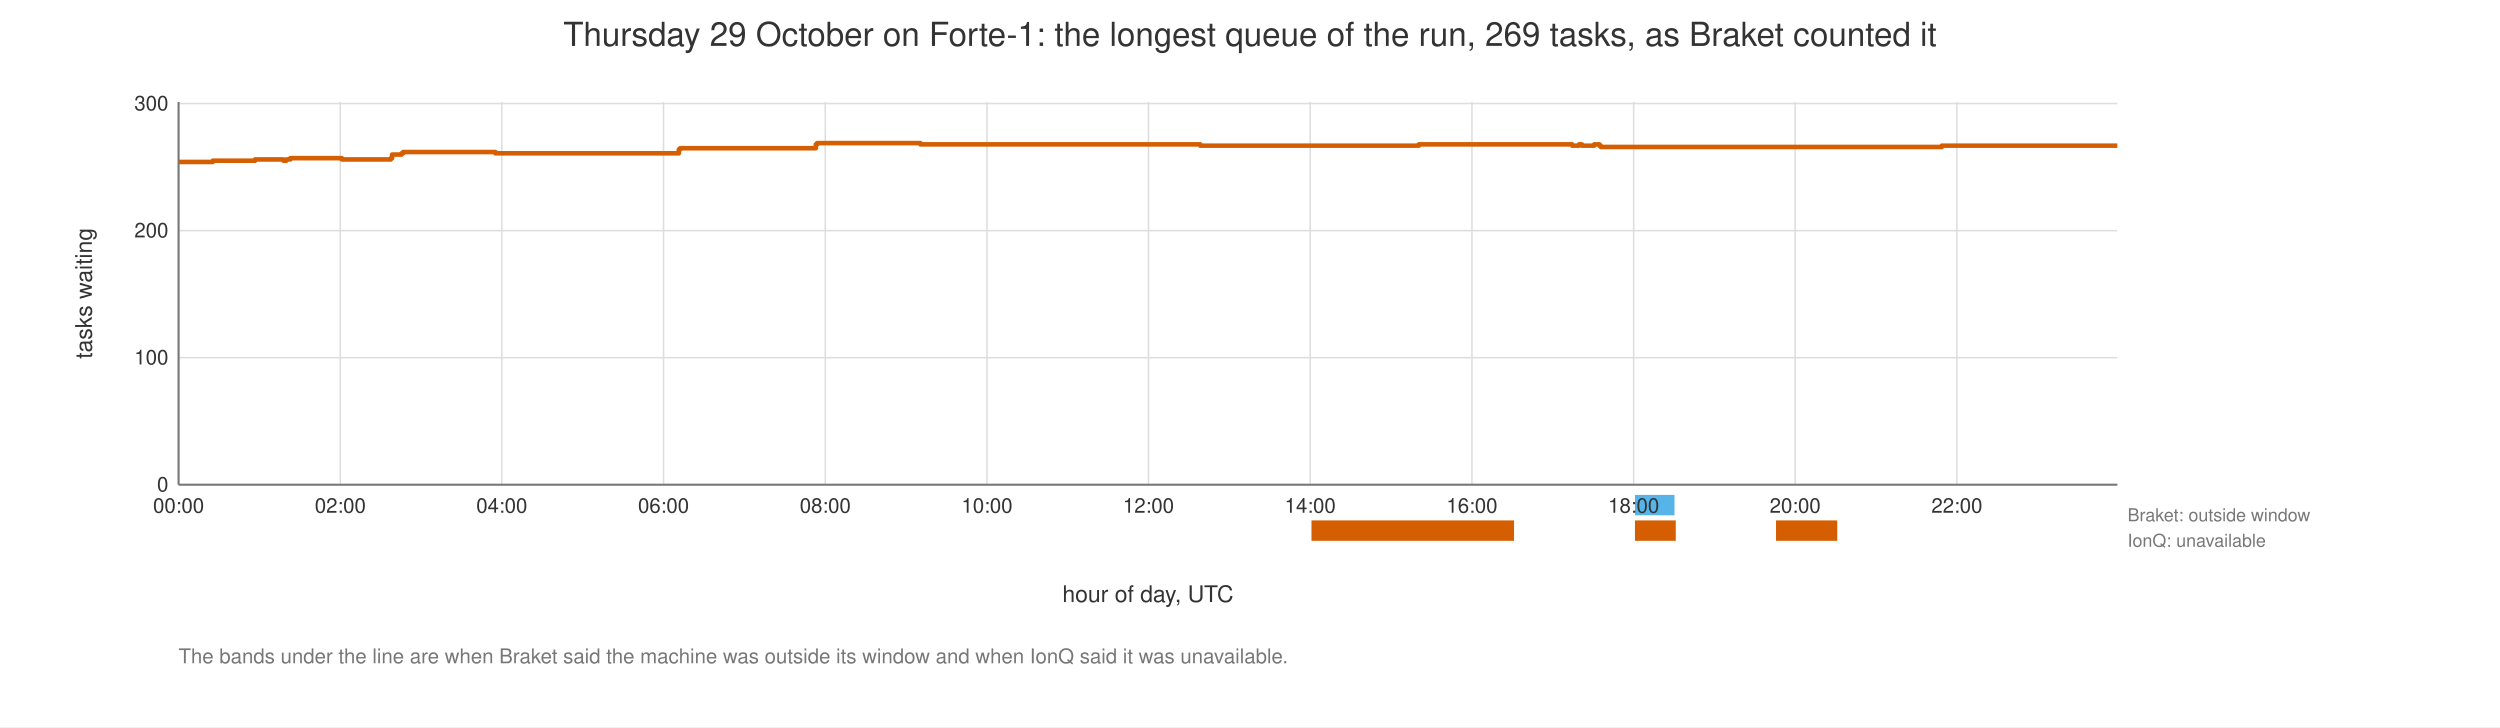
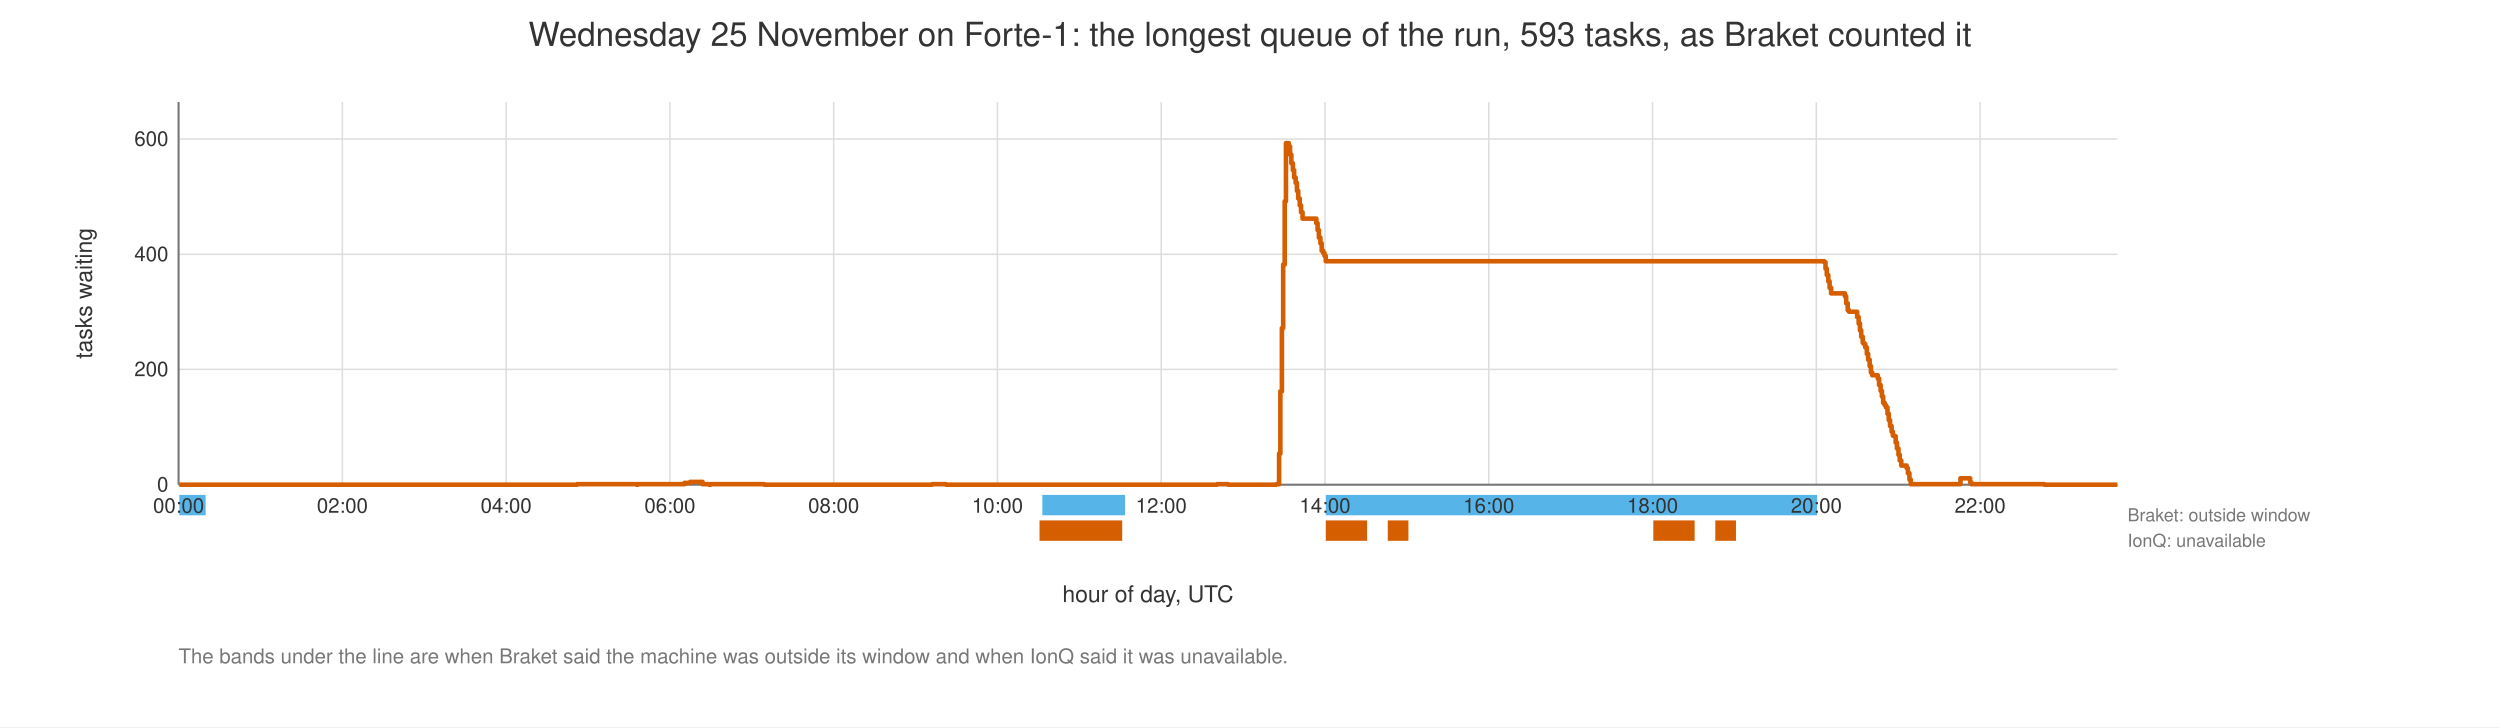
<svg xmlns="http://www.w3.org/2000/svg" width="980" height="285" viewBox="0 0 980 285">
  <rect width="100%" height="100%" fill="white" />
-   <text x="490.0" y="18.0" font-family="Helvetica,Arial,sans-serif" font-size="13" text-anchor="middle" fill="#333333" font-weight="normal" dominant-baseline="auto">Thursday 29 October on Forte-1: the longest queue of the run, 269 tasks, as Braket counted it</text>
-   <rect x="640.9" y="194.0" width="15.5" height="8.0" fill="#56B4E9" stroke="none" fill-opacity="1.0" rx="0" />
-   <rect x="514.1" y="204.0" width="79.4" height="8.0" fill="#D55E00" stroke="none" fill-opacity="1.0" rx="0" />
-   <rect x="640.9" y="204.0" width="16.0" height="8.0" fill="#D55E00" stroke="none" fill-opacity="1.0" rx="0" />
-   <rect x="696.2" y="204.0" width="24.0" height="8.0" fill="#D55E00" stroke="none" fill-opacity="1.0" rx="0" />
+   <text x="490.0" y="18.0" font-family="Helvetica,Arial,sans-serif" font-size="13" text-anchor="middle" fill="#333333" font-weight="normal" dominant-baseline="auto">Wednesday 25 November on Forte-1: the longest queue of the run, 593 tasks, as Braket counted it</text>
+   <rect x="70.3" y="194.0" width="10.3" height="8.0" fill="#56B4E9" stroke="none" fill-opacity="1.0" rx="0" />
+   <rect x="408.6" y="194.0" width="32.4" height="8.0" fill="#56B4E9" stroke="none" fill-opacity="1.0" rx="0" />
+   <rect x="519.7" y="194.0" width="192.6" height="8.0" fill="#56B4E9" stroke="none" fill-opacity="1.0" rx="0" />
+   <rect x="407.5" y="204.0" width="32.4" height="8.0" fill="#D55E00" stroke="none" fill-opacity="1.0" rx="0" />
+   <rect x="519.7" y="204.0" width="16.2" height="8.0" fill="#D55E00" stroke="none" fill-opacity="1.0" rx="0" />
+   <rect x="544.0" y="204.0" width="8.1" height="8.0" fill="#D55E00" stroke="none" fill-opacity="1.0" rx="0" />
+   <rect x="648.1" y="204.0" width="16.2" height="8.0" fill="#D55E00" stroke="none" fill-opacity="1.0" rx="0" />
+   <rect x="672.4" y="204.0" width="8.1" height="8.0" fill="#D55E00" stroke="none" fill-opacity="1.0" rx="0" />
  <line x1="70.0" y1="190.0" x2="830.0" y2="190.0" stroke="#DDDDDD" stroke-width="0.6" />
  <text x="66.0" y="190.0" font-family="Helvetica,Arial,sans-serif" font-size="8" text-anchor="end" fill="#333333" font-weight="normal" dominant-baseline="middle">0</text>
-   <line x1="70.0" y1="140.2" x2="830.0" y2="140.2" stroke="#DDDDDD" stroke-width="0.6" />
-   <text x="66.0" y="140.2" font-family="Helvetica,Arial,sans-serif" font-size="8" text-anchor="end" fill="#333333" font-weight="normal" dominant-baseline="middle">100</text>
-   <line x1="70.0" y1="90.4" x2="830.0" y2="90.4" stroke="#DDDDDD" stroke-width="0.6" />
-   <text x="66.0" y="90.4" font-family="Helvetica,Arial,sans-serif" font-size="8" text-anchor="end" fill="#333333" font-weight="normal" dominant-baseline="middle">200</text>
-   <line x1="70.0" y1="40.6" x2="830.0" y2="40.6" stroke="#DDDDDD" stroke-width="0.6" />
-   <text x="66.0" y="40.6" font-family="Helvetica,Arial,sans-serif" font-size="8" text-anchor="end" fill="#333333" font-weight="normal" dominant-baseline="middle">300</text>
+   <line x1="70.0" y1="144.8" x2="830.0" y2="144.8" stroke="#DDDDDD" stroke-width="0.6" />
+   <text x="66.0" y="144.8" font-family="Helvetica,Arial,sans-serif" font-size="8" text-anchor="end" fill="#333333" font-weight="normal" dominant-baseline="middle">200</text>
+   <line x1="70.0" y1="99.7" x2="830.0" y2="99.7" stroke="#DDDDDD" stroke-width="0.6" />
+   <text x="66.0" y="99.7" font-family="Helvetica,Arial,sans-serif" font-size="8" text-anchor="end" fill="#333333" font-weight="normal" dominant-baseline="middle">400</text>
+   <line x1="70.0" y1="54.5" x2="830.0" y2="54.5" stroke="#DDDDDD" stroke-width="0.6" />
+   <text x="66.0" y="54.5" font-family="Helvetica,Arial,sans-serif" font-size="8" text-anchor="end" fill="#333333" font-weight="normal" dominant-baseline="middle">600</text>
  <line x1="70.0" y1="40.0" x2="70.0" y2="190.0" stroke="#DDDDDD" stroke-width="0.6" />
  <text x="70.0" y="201.0" font-family="Helvetica,Arial,sans-serif" font-size="8" text-anchor="middle" fill="#333333" font-weight="normal" dominant-baseline="auto">00:00</text>
-   <line x1="133.4" y1="40.0" x2="133.4" y2="190.0" stroke="#DDDDDD" stroke-width="0.6" />
-   <text x="133.4" y="201.0" font-family="Helvetica,Arial,sans-serif" font-size="8" text-anchor="middle" fill="#333333" font-weight="normal" dominant-baseline="auto">02:00</text>
-   <line x1="196.7" y1="40.0" x2="196.7" y2="190.0" stroke="#DDDDDD" stroke-width="0.6" />
-   <text x="196.7" y="201.0" font-family="Helvetica,Arial,sans-serif" font-size="8" text-anchor="middle" fill="#333333" font-weight="normal" dominant-baseline="auto">04:00</text>
-   <line x1="260.1" y1="40.0" x2="260.1" y2="190.0" stroke="#DDDDDD" stroke-width="0.6" />
-   <text x="260.1" y="201.0" font-family="Helvetica,Arial,sans-serif" font-size="8" text-anchor="middle" fill="#333333" font-weight="normal" dominant-baseline="auto">06:00</text>
-   <line x1="323.5" y1="40.0" x2="323.5" y2="190.0" stroke="#DDDDDD" stroke-width="0.6" />
-   <text x="323.5" y="201.0" font-family="Helvetica,Arial,sans-serif" font-size="8" text-anchor="middle" fill="#333333" font-weight="normal" dominant-baseline="auto">08:00</text>
-   <line x1="386.9" y1="40.0" x2="386.9" y2="190.0" stroke="#DDDDDD" stroke-width="0.6" />
-   <text x="386.9" y="201.0" font-family="Helvetica,Arial,sans-serif" font-size="8" text-anchor="middle" fill="#333333" font-weight="normal" dominant-baseline="auto">10:00</text>
-   <line x1="450.2" y1="40.0" x2="450.2" y2="190.0" stroke="#DDDDDD" stroke-width="0.6" />
-   <text x="450.2" y="201.0" font-family="Helvetica,Arial,sans-serif" font-size="8" text-anchor="middle" fill="#333333" font-weight="normal" dominant-baseline="auto">12:00</text>
-   <line x1="513.6" y1="40.0" x2="513.6" y2="190.0" stroke="#DDDDDD" stroke-width="0.6" />
-   <text x="513.6" y="201.0" font-family="Helvetica,Arial,sans-serif" font-size="8" text-anchor="middle" fill="#333333" font-weight="normal" dominant-baseline="auto">14:00</text>
-   <line x1="577.0" y1="40.0" x2="577.0" y2="190.0" stroke="#DDDDDD" stroke-width="0.6" />
-   <text x="577.0" y="201.0" font-family="Helvetica,Arial,sans-serif" font-size="8" text-anchor="middle" fill="#333333" font-weight="normal" dominant-baseline="auto">16:00</text>
-   <line x1="640.4" y1="40.0" x2="640.4" y2="190.0" stroke="#DDDDDD" stroke-width="0.6" />
-   <text x="640.4" y="201.0" font-family="Helvetica,Arial,sans-serif" font-size="8" text-anchor="middle" fill="#333333" font-weight="normal" dominant-baseline="auto">18:00</text>
-   <line x1="703.7" y1="40.0" x2="703.7" y2="190.0" stroke="#DDDDDD" stroke-width="0.6" />
-   <text x="703.7" y="201.0" font-family="Helvetica,Arial,sans-serif" font-size="8" text-anchor="middle" fill="#333333" font-weight="normal" dominant-baseline="auto">20:00</text>
-   <line x1="767.1" y1="40.0" x2="767.1" y2="190.0" stroke="#DDDDDD" stroke-width="0.6" />
-   <text x="767.1" y="201.0" font-family="Helvetica,Arial,sans-serif" font-size="8" text-anchor="middle" fill="#333333" font-weight="normal" dominant-baseline="auto">22:00</text>
+   <line x1="134.2" y1="40.0" x2="134.2" y2="190.0" stroke="#DDDDDD" stroke-width="0.6" />
+   <text x="134.2" y="201.0" font-family="Helvetica,Arial,sans-serif" font-size="8" text-anchor="middle" fill="#333333" font-weight="normal" dominant-baseline="auto">02:00</text>
+   <line x1="198.4" y1="40.0" x2="198.4" y2="190.0" stroke="#DDDDDD" stroke-width="0.6" />
+   <text x="198.4" y="201.0" font-family="Helvetica,Arial,sans-serif" font-size="8" text-anchor="middle" fill="#333333" font-weight="normal" dominant-baseline="auto">04:00</text>
+   <line x1="262.6" y1="40.0" x2="262.6" y2="190.0" stroke="#DDDDDD" stroke-width="0.6" />
+   <text x="262.6" y="201.0" font-family="Helvetica,Arial,sans-serif" font-size="8" text-anchor="middle" fill="#333333" font-weight="normal" dominant-baseline="auto">06:00</text>
+   <line x1="326.8" y1="40.0" x2="326.8" y2="190.0" stroke="#DDDDDD" stroke-width="0.6" />
+   <text x="326.8" y="201.0" font-family="Helvetica,Arial,sans-serif" font-size="8" text-anchor="middle" fill="#333333" font-weight="normal" dominant-baseline="auto">08:00</text>
+   <line x1="391.0" y1="40.0" x2="391.0" y2="190.0" stroke="#DDDDDD" stroke-width="0.6" />
+   <text x="391.0" y="201.0" font-family="Helvetica,Arial,sans-serif" font-size="8" text-anchor="middle" fill="#333333" font-weight="normal" dominant-baseline="auto">10:00</text>
+   <line x1="455.2" y1="40.0" x2="455.2" y2="190.0" stroke="#DDDDDD" stroke-width="0.6" />
+   <text x="455.2" y="201.0" font-family="Helvetica,Arial,sans-serif" font-size="8" text-anchor="middle" fill="#333333" font-weight="normal" dominant-baseline="auto">12:00</text>
+   <line x1="519.4" y1="40.0" x2="519.4" y2="190.0" stroke="#DDDDDD" stroke-width="0.6" />
+   <text x="519.4" y="201.0" font-family="Helvetica,Arial,sans-serif" font-size="8" text-anchor="middle" fill="#333333" font-weight="normal" dominant-baseline="auto">14:00</text>
+   <line x1="583.6" y1="40.0" x2="583.6" y2="190.0" stroke="#DDDDDD" stroke-width="0.6" />
+   <text x="583.6" y="201.0" font-family="Helvetica,Arial,sans-serif" font-size="8" text-anchor="middle" fill="#333333" font-weight="normal" dominant-baseline="auto">16:00</text>
+   <line x1="647.8" y1="40.0" x2="647.8" y2="190.0" stroke="#DDDDDD" stroke-width="0.6" />
+   <text x="647.8" y="201.0" font-family="Helvetica,Arial,sans-serif" font-size="8" text-anchor="middle" fill="#333333" font-weight="normal" dominant-baseline="auto">18:00</text>
+   <line x1="712.0" y1="40.0" x2="712.0" y2="190.0" stroke="#DDDDDD" stroke-width="0.6" />
+   <text x="712.0" y="201.0" font-family="Helvetica,Arial,sans-serif" font-size="8" text-anchor="middle" fill="#333333" font-weight="normal" dominant-baseline="auto">20:00</text>
+   <line x1="776.2" y1="40.0" x2="776.2" y2="190.0" stroke="#DDDDDD" stroke-width="0.6" />
+   <text x="776.2" y="201.0" font-family="Helvetica,Arial,sans-serif" font-size="8" text-anchor="middle" fill="#333333" font-weight="normal" dominant-baseline="auto">22:00</text>
  <line x1="70.0" y1="190.0" x2="830.0" y2="190.0" stroke="#777777" stroke-width="0.8" />
  <line x1="70.0" y1="40.0" x2="70.0" y2="190.0" stroke="#777777" stroke-width="0.8" />
  <text x="36.0" y="115.0" font-family="Helvetica,Arial,sans-serif" font-size="9" text-anchor="middle" fill="#333333" font-weight="normal" dominant-baseline="auto" transform="rotate(-90 36 115.0)">tasks waiting</text>
-   <polyline fill="none" stroke="#D55E00" stroke-width="1.8" stroke-opacity="1.0" stroke-linejoin="round" points="70.1,63.5 83.4,63.5 83.4,63.0 100.0,63.0 100.0,62.5 111.1,62.5 111.1,63.0 112.2,63.0 112.2,62.5 113.8,62.5 113.8,62.0 134.0,62.0 134.0,62.5 153.2,62.5 153.2,62.0 153.7,62.0 153.7,60.6 157.4,60.6 157.4,60.1 158.0,60.1 158.0,59.6 194.2,59.6 194.2,60.1 266.1,60.1 266.1,58.6 266.6,58.6 266.6,58.1 319.8,58.1 319.8,56.6 320.3,56.6 320.3,56.1 360.8,56.1 360.8,56.6 470.5,56.6 470.5,57.1 556.2,57.1 556.2,56.6 616.3,56.6 616.3,57.1 619.0,57.1 619.0,56.6 620.1,56.6 620.1,57.1 624.9,57.1 624.9,56.6 627.0,56.6 627.0,57.1 627.5,57.1 627.5,57.6 761.2,57.6 761.2,57.1 830.0,57.1 830.0,57.1" />
+   <polyline fill="none" stroke="#D55E00" stroke-width="1.8" stroke-opacity="1.0" stroke-linejoin="round" points="70.3,190.0 226.2,190.0 226.2,189.8 249.5,189.8 249.5,190.0 250.0,190.0 250.0,189.8 268.3,189.8 268.3,189.3 270.5,189.3 270.5,188.9 275.4,188.9 275.4,189.8 278.0,189.8 278.0,190.0 278.6,190.0 278.6,189.8 299.6,189.8 299.6,190.0 365.4,190.0 365.4,189.8 370.8,189.8 370.8,190.0 477.1,190.0 477.1,189.8 481.4,189.8 481.4,190.0 500.3,190.0 500.3,189.8 501.4,189.8 501.4,177.8 501.9,177.8 501.9,153.4 502.5,153.4 502.5,128.6 503.0,128.6 503.0,103.7 503.6,103.7 503.6,78.9 504.1,78.9 504.1,56.1 505.2,56.1 505.2,57.4 505.7,57.4 505.7,60.6 506.2,60.6 506.2,64.0 506.8,64.0 506.8,66.7 507.3,66.7 507.3,69.6 507.9,69.6 507.9,71.7 508.4,71.7 508.4,74.8 508.9,74.8 508.9,77.8 509.5,77.8 509.5,80.5 510.0,80.5 510.0,83.2 510.6,83.2 510.6,85.7 516.0,85.7 516.0,87.5 516.5,87.5 516.5,90.2 517.0,90.2 517.0,93.1 517.6,93.1 517.6,95.4 518.1,95.4 518.1,98.3 518.7,98.3 518.7,99.2 519.2,99.2 519.2,100.3 519.7,100.3 519.7,102.4 715.1,102.4 715.1,102.8 715.6,102.8 715.6,105.3 716.1,105.3 716.1,107.8 716.7,107.8 716.7,110.3 717.2,110.3 717.2,112.8 717.8,112.8 717.8,115.0 723.2,115.0 723.2,116.1 723.7,116.1 723.7,118.9 724.3,118.9 724.3,121.6 724.8,121.6 724.8,122.2 728.0,122.2 728.0,124.3 728.6,124.3 728.6,126.8 729.1,126.8 729.1,129.5 729.6,129.5 729.6,132.0 730.2,132.0 730.2,134.4 730.7,134.4 730.7,134.9 731.2,134.9 731.2,136.2 731.8,136.2 731.8,138.7 732.3,138.7 732.3,141.0 732.9,141.0 732.9,143.5 733.4,143.5 733.4,146.0 733.9,146.0 733.9,147.1 736.1,147.1 736.1,148.4 736.6,148.4 736.6,150.9 737.2,150.9 737.2,153.2 737.7,153.2 737.7,155.4 738.2,155.4 738.2,157.9 738.8,157.9 738.8,158.8 739.3,158.8 739.3,159.7 739.9,159.7 739.9,162.2 740.4,162.2 740.4,164.7 740.9,164.7 740.9,167.0 741.5,167.0 741.5,169.2 742.0,169.2 742.0,170.8 742.6,170.8 742.6,171.0 743.1,171.0 743.1,173.5 743.6,173.5 743.6,175.8 744.2,175.8 744.2,178.3 744.7,178.3 744.7,180.5 745.3,180.5 745.3,182.5 747.4,182.5 747.4,183.5 747.9,183.5 747.9,185.5 748.5,185.5 748.5,188.0 749.0,188.0 749.0,189.8 768.5,189.8 768.5,187.5 772.3,187.5 772.3,189.1 772.8,189.1 772.8,189.8 801.4,189.8 801.4,190.0 830.0,190.0 830.0,190.0" />
  <text x="834.0" y="202.0" font-family="Helvetica,Arial,sans-serif" font-size="7" text-anchor="start" fill="#777777" font-weight="normal" dominant-baseline="middle">Braket: outside window</text>
  <text x="834.0" y="212.0" font-family="Helvetica,Arial,sans-serif" font-size="7" text-anchor="start" fill="#777777" font-weight="normal" dominant-baseline="middle">IonQ: unavailable</text>
  <text x="450.0" y="236.0" font-family="Helvetica,Arial,sans-serif" font-size="9" text-anchor="middle" fill="#333333" font-weight="normal" dominant-baseline="auto">hour of day, UTC</text>
  <text x="70.0" y="260.0" font-family="Helvetica,Arial,sans-serif" font-size="8" text-anchor="start" fill="#777777" font-weight="normal" dominant-baseline="auto">The bands under the line are when Braket said the machine was outside its window and when IonQ said it was unavailable.</text>
</svg>
